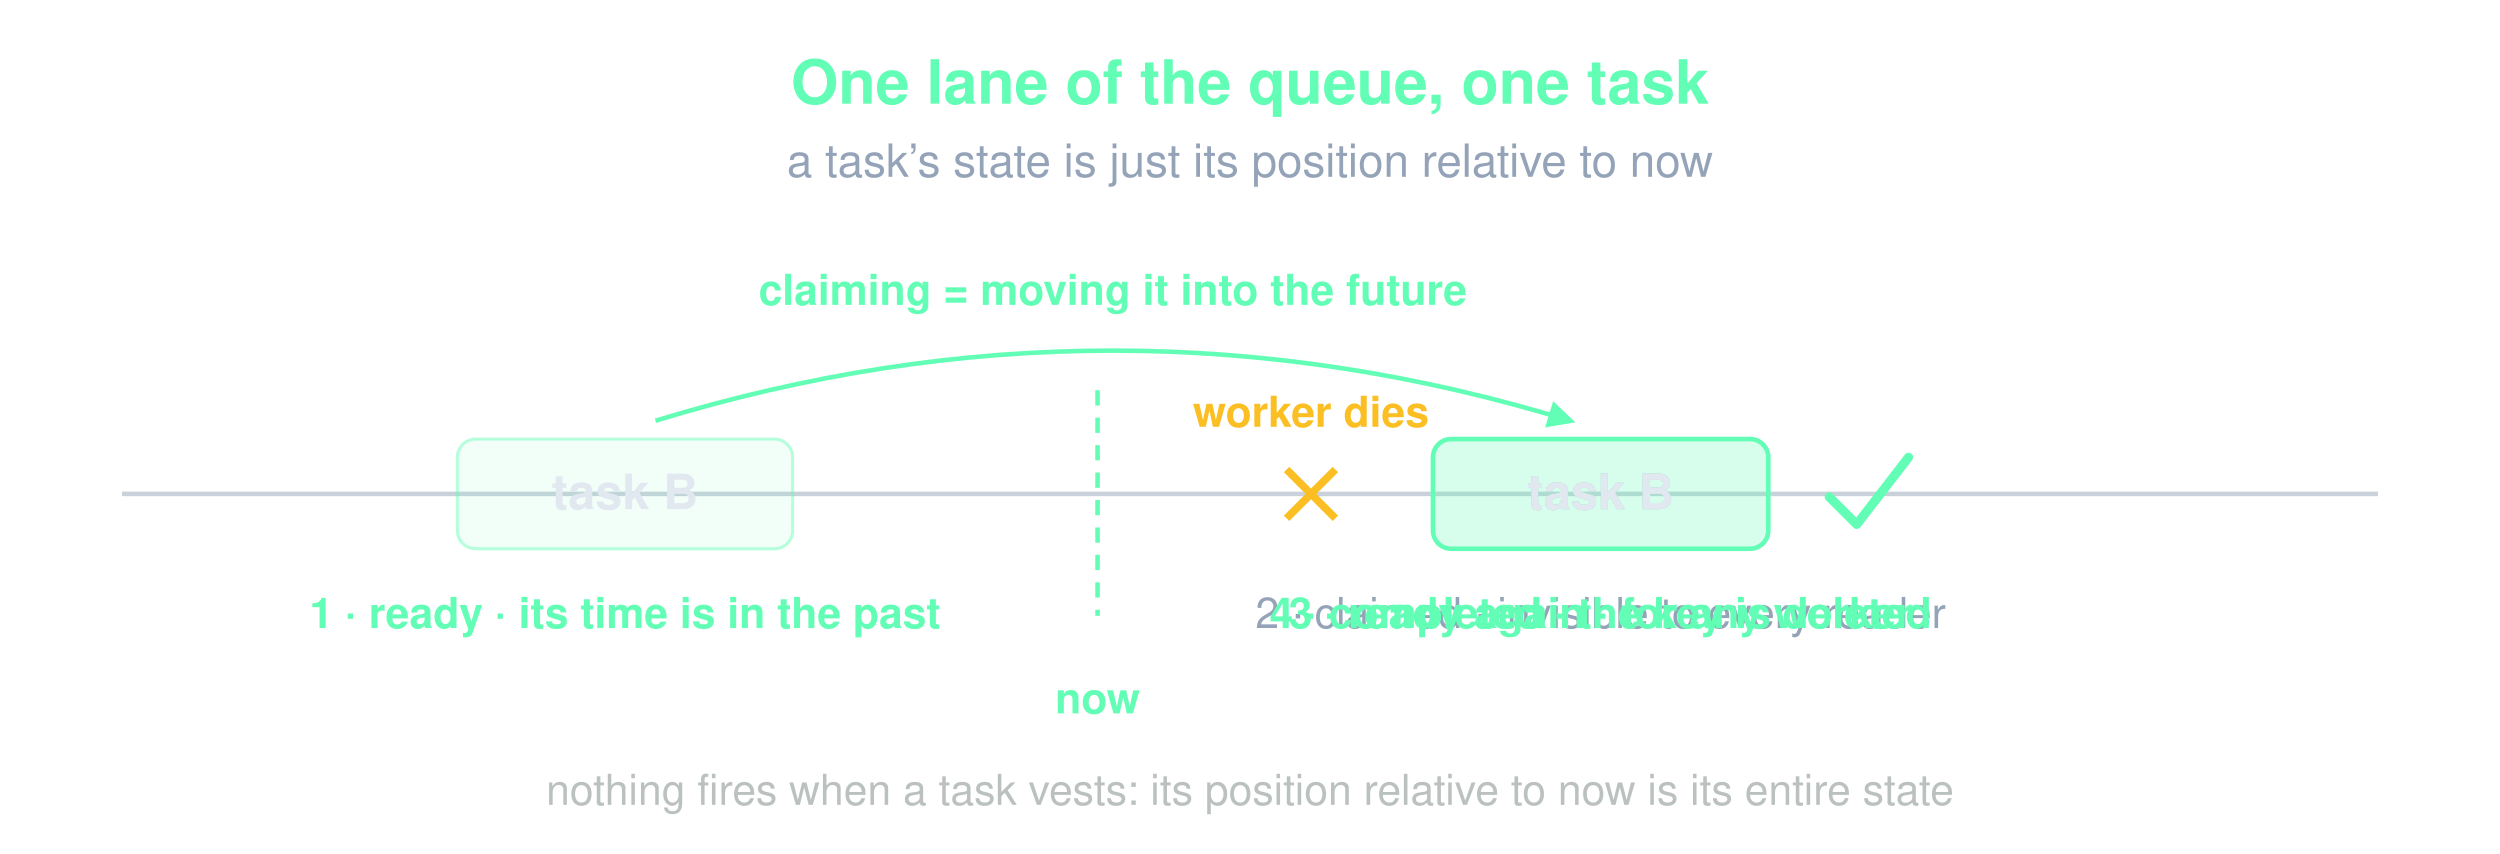
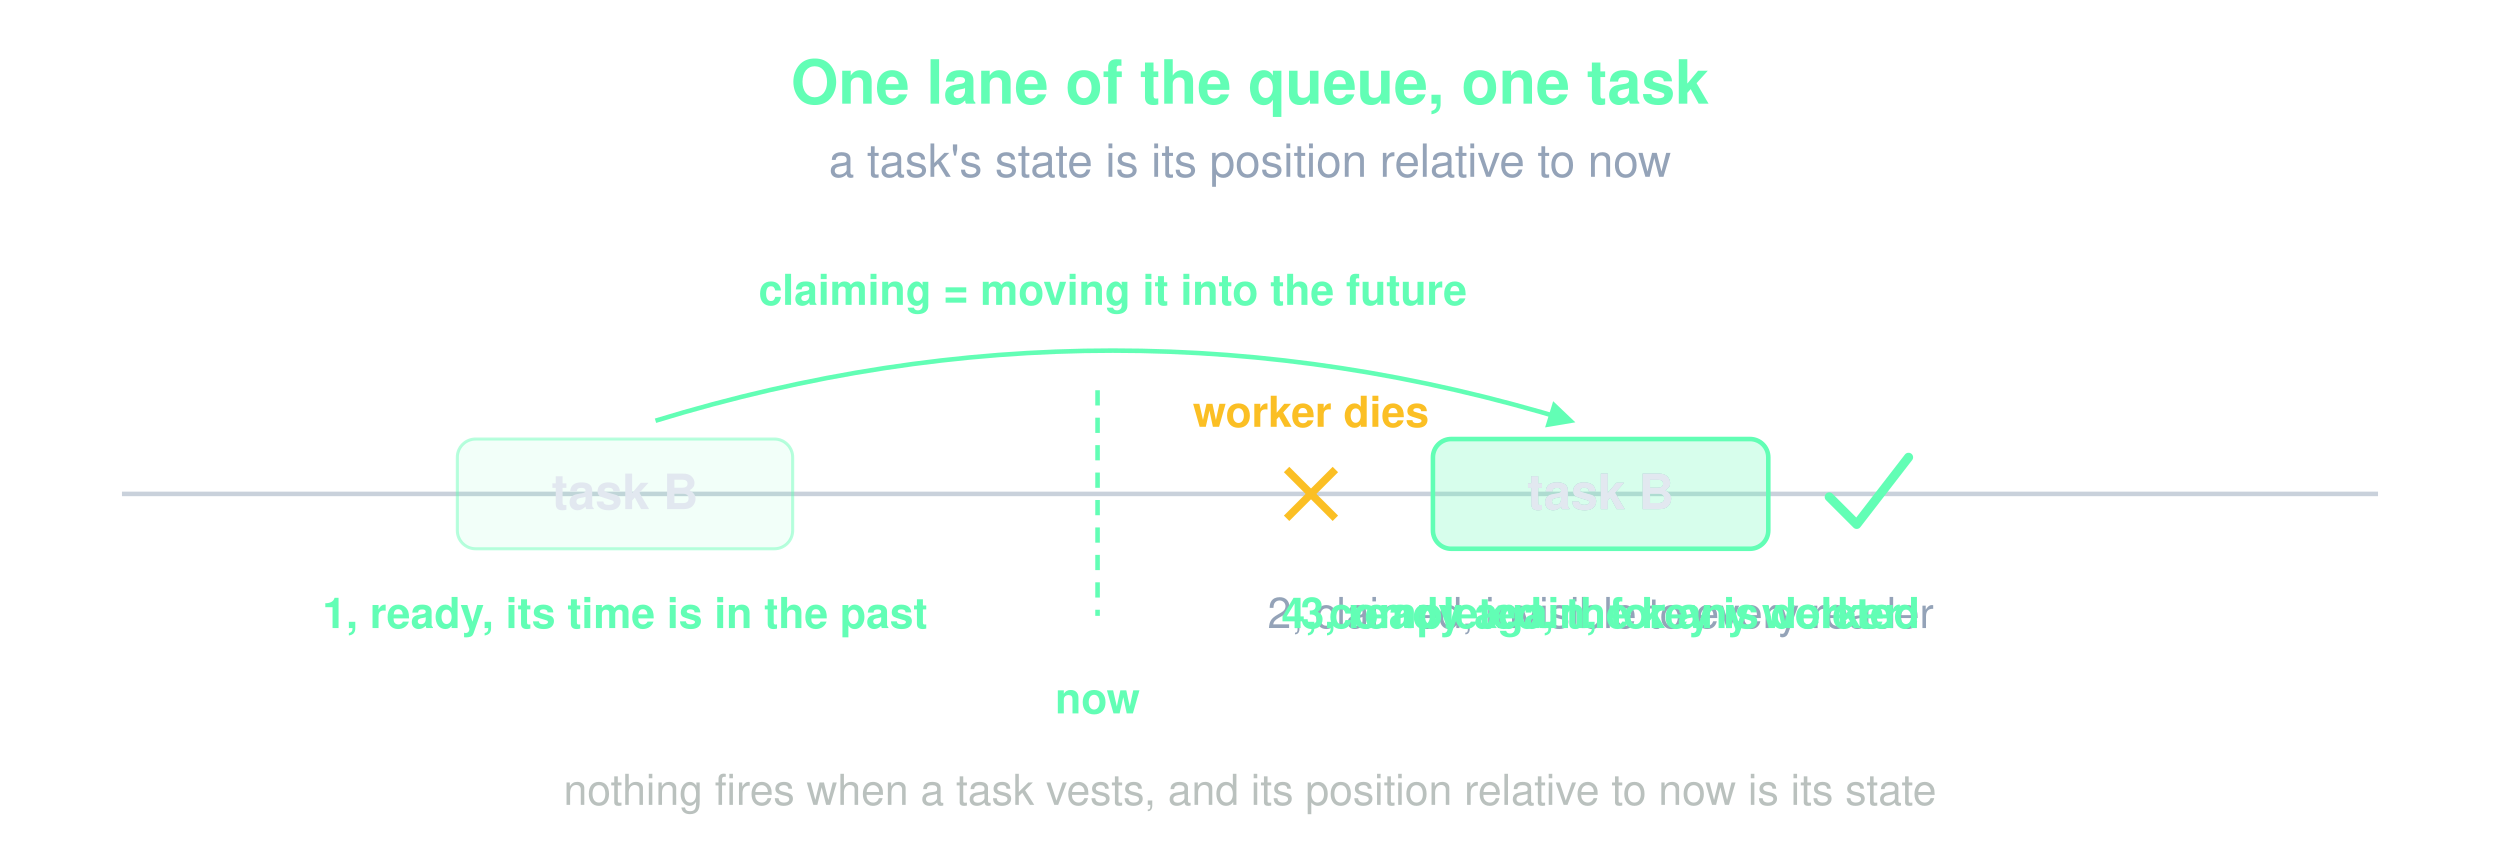
<svg xmlns="http://www.w3.org/2000/svg" viewBox="0 0 820 280" width="820" height="280" preserveAspectRatio="xMidYMid meet" style="background: transparent">
  <style>
    text {
      font-family: "Hanken Grotesk", system-ui, -apple-system, "Segoe UI",
        Helvetica, Arial, sans-serif;
    }
    .title { font-size: 20px; fill: #62feb5; font-weight: 600; }
    .sub { font-size: 15px; fill: #94a3b8; }
    .label { font-size: 16px; fill: #e2e8f0; font-weight: 600; }
    .ghost-label { font-size: 16px; fill: #94a3b8; font-weight: 600; }
    .small { font-size: 14px; fill: #bac1be; }
    .edge { font-size: 14px; fill: #94a3b8; font-weight: 500; }
    .pass-edge { font-size: 14px; fill: #62feb5; font-weight: 600; }
    .fail-edge { font-size: 14px; fill: #fbbf24; font-weight: 600; }
    .hi-box { rx: 6; ry: 6; fill: rgba(98, 254, 181, 0.08); stroke: rgba(98, 254, 181, 0.45); stroke-width: 1; }
    .ghost-box { rx: 6; ry: 6; fill: none; stroke: #94a3b8; stroke-width: 1; stroke-dasharray: 5 4; opacity: 0.6; }
    .axis { stroke: #94a3b8; stroke-width: 1.5; opacity: 0.5; fill: none; }
    .cursor { stroke: #62feb5; stroke-width: 1.5; stroke-dasharray: 5 4; }
    .pass-arrow { stroke: #62feb5; stroke-width: 1.5; fill: none; }
    .fail-mark { stroke: #fbbf24; stroke-width: 2.5; }
    .done-box { rx: 6; ry: 6; fill: rgba(98, 254, 181, 0.18); stroke: #62feb5; stroke-width: 1.5; }
    .tick { stroke: #62feb5; stroke-width: 3; fill: none; stroke-linecap: round; stroke-linejoin: round; }

    /* one 11s loop: ready -&gt; dissolve past now -&gt; claimed -&gt; the worker dies -&gt;
       now catches up -&gt; a new worker completes it and the key is deleted */
    .anim {
      animation-duration: 11s;
      animation-iteration-count: infinite;
      animation-timing-function: ease-in-out;
    }
    .beat1 { animation-name: beat1; }
    .beat2 { animation-name: beat2; }
    /* no base opacity:0 here — svgo inlines single-use rules and then drops
       fully transparent elements. The 0% keyframe hides them instead. */
    .beat3 { animation-name: beat3; }
    .beat4 { animation-name: beat4; }
    .arcfx { animation-name: arcfx; }
    .diesfx { animation-name: diesfx; }
    .nowmove { animation-name: nowmove; }
    .nowfade { animation-name: nowfade; }
    .tick { animation-name: tick; stroke-dasharray: 44; }

    @keyframes beat1 {
      0%, 18% { opacity: 1; }
      25%, 96% { opacity: 0; }
      100% { opacity: 1; }
    }
    @keyframes beat2 {
      0%, 21% { opacity: 0; }
      28%, 60% { opacity: 1; }
      66%, 100% { opacity: 0; }
    }
    @keyframes beat3 {
      0%, 60% { opacity: 0; }
      66%, 76% { opacity: 1; }
      82%, 100% { opacity: 0; }
    }
    @keyframes beat4 {
      0%, 76% { opacity: 0; }
      82%, 89% { opacity: 1; }
      94%, 100% { opacity: 0; }
    }
    /* the check draws itself on, then the whole group fades: completed, deleted */
    @keyframes tick {
      0%, 78% { stroke-dashoffset: 44; }
      86%, 100% { stroke-dashoffset: 0; }
    }
    @keyframes arcfx {
      0%, 17% { opacity: 0; }
      23%, 36% { opacity: 1; }
      42%, 100% { opacity: 0; }
    }
    @keyframes diesfx {
      0%, 44% { opacity: 0; }
      50%, 82% { opacity: 1; }
      88%, 100% { opacity: 0; }
    }
    @keyframes nowmove {
      0%, 50% { transform: translateX(0); }
      64%, 95% { transform: translateX(330px); }
      95.01%, 100% { transform: translateX(0); }
    }
    @keyframes nowfade {
      0%, 92% { opacity: 1; }
      95%, 96% { opacity: 0; }
      100% { opacity: 1; }
    }

    @media (prefers-reduced-motion: reduce) {
      .anim { animation: none; }
      .beat3, .beat4, .diesfx { opacity: 0; }
    }
  </style>
  <defs>
    <marker id="ahp" viewBox="0 0 10 10" refX="8" refY="5" markerWidth="6" markerHeight="6" orient="auto">
      <path d="M0,0 L10,5 L0,10 z" fill="#62feb5" />
    </marker>
  </defs>
  <text x="410" y="34" text-anchor="middle" class="title">One lane of the queue, one task</text>
-   <text x="410" y="58" text-anchor="middle" class="sub">a task’s state is just its position relative to now</text>
+   <text x="410" y="58" text-anchor="middle" class="sub">a task's state is its position relative to now</text>
  <line x1="40" y1="162" x2="780" y2="162" class="axis" />
  <g class="anim diesfx">
    <line x1="422" y1="154" x2="438" y2="170" class="fail-mark" />
    <line x1="438" y1="154" x2="422" y2="170" class="fail-mark" />
    <text x="430" y="140" text-anchor="middle" class="fail-edge">worker dies</text>
  </g>
  <g class="anim beat1">
    <rect x="150" y="144" width="110" height="36" class="hi-box" />
    <text x="205" y="167" text-anchor="middle" class="label">task B</text>
-     <text x="205" y="206" text-anchor="middle" class="pass-edge">1 · ready · its time is in the past</text>
+     <text x="205" y="206" text-anchor="middle" class="pass-edge">1, ready, its time is in the past</text>
  </g>
  <g class="anim beat2">
    <rect x="470" y="144" width="110" height="36" class="ghost-box" />
    <text x="525" y="167" text-anchor="middle" class="ghost-label">task B</text>
-     <text x="525" y="206" text-anchor="middle" class="edge">2 · claimed · invisible to every reader</text>
+     <text x="525" y="206" text-anchor="middle" class="edge">2, claimed, invisible to every reader</text>
  </g>
  <g class="anim beat3">
    <rect x="470" y="144" width="110" height="36" class="hi-box" />
    <text x="525" y="167" text-anchor="middle" class="label">task B</text>
-     <text x="525" y="206" text-anchor="middle" class="pass-edge">3 · ready again · for any worker</text>
+     <text x="525" y="206" text-anchor="middle" class="pass-edge">3, ready again, for any worker</text>
  </g>
  <g class="anim beat4">
    <rect x="470" y="144" width="110" height="36" class="done-box" />
    <text x="525" y="167" text-anchor="middle" class="label">task B</text>
    <path d="M600,163 L609,172 L626,150" class="tick anim" />
-     <text x="525" y="206" text-anchor="middle" class="pass-edge">4 · completed · the key is deleted</text>
+     <text x="525" y="206" text-anchor="middle" class="pass-edge">4, completed, the key is deleted</text>
  </g>
  <g class="anim arcfx">
    <path d="M215,138 Q 365,92 515,138" class="pass-arrow" marker-end="url(#ahp)" />
    <text x="365" y="100" text-anchor="middle" class="pass-edge">claiming = moving it into the future</text>
  </g>
  <g class="anim nowmove">
    <g class="anim nowfade">
      <line x1="360" y1="128" x2="360" y2="202" class="cursor" />
      <text x="360" y="234" text-anchor="middle" class="pass-edge">now</text>
    </g>
  </g>
-   <text x="410" y="264" text-anchor="middle" class="small">nothing fires when a task vests: its position relative to now is its entire state</text>
+   <text x="410" y="264" text-anchor="middle" class="small">nothing fires when a task vests, and its position relative to now is its state</text>
</svg>
